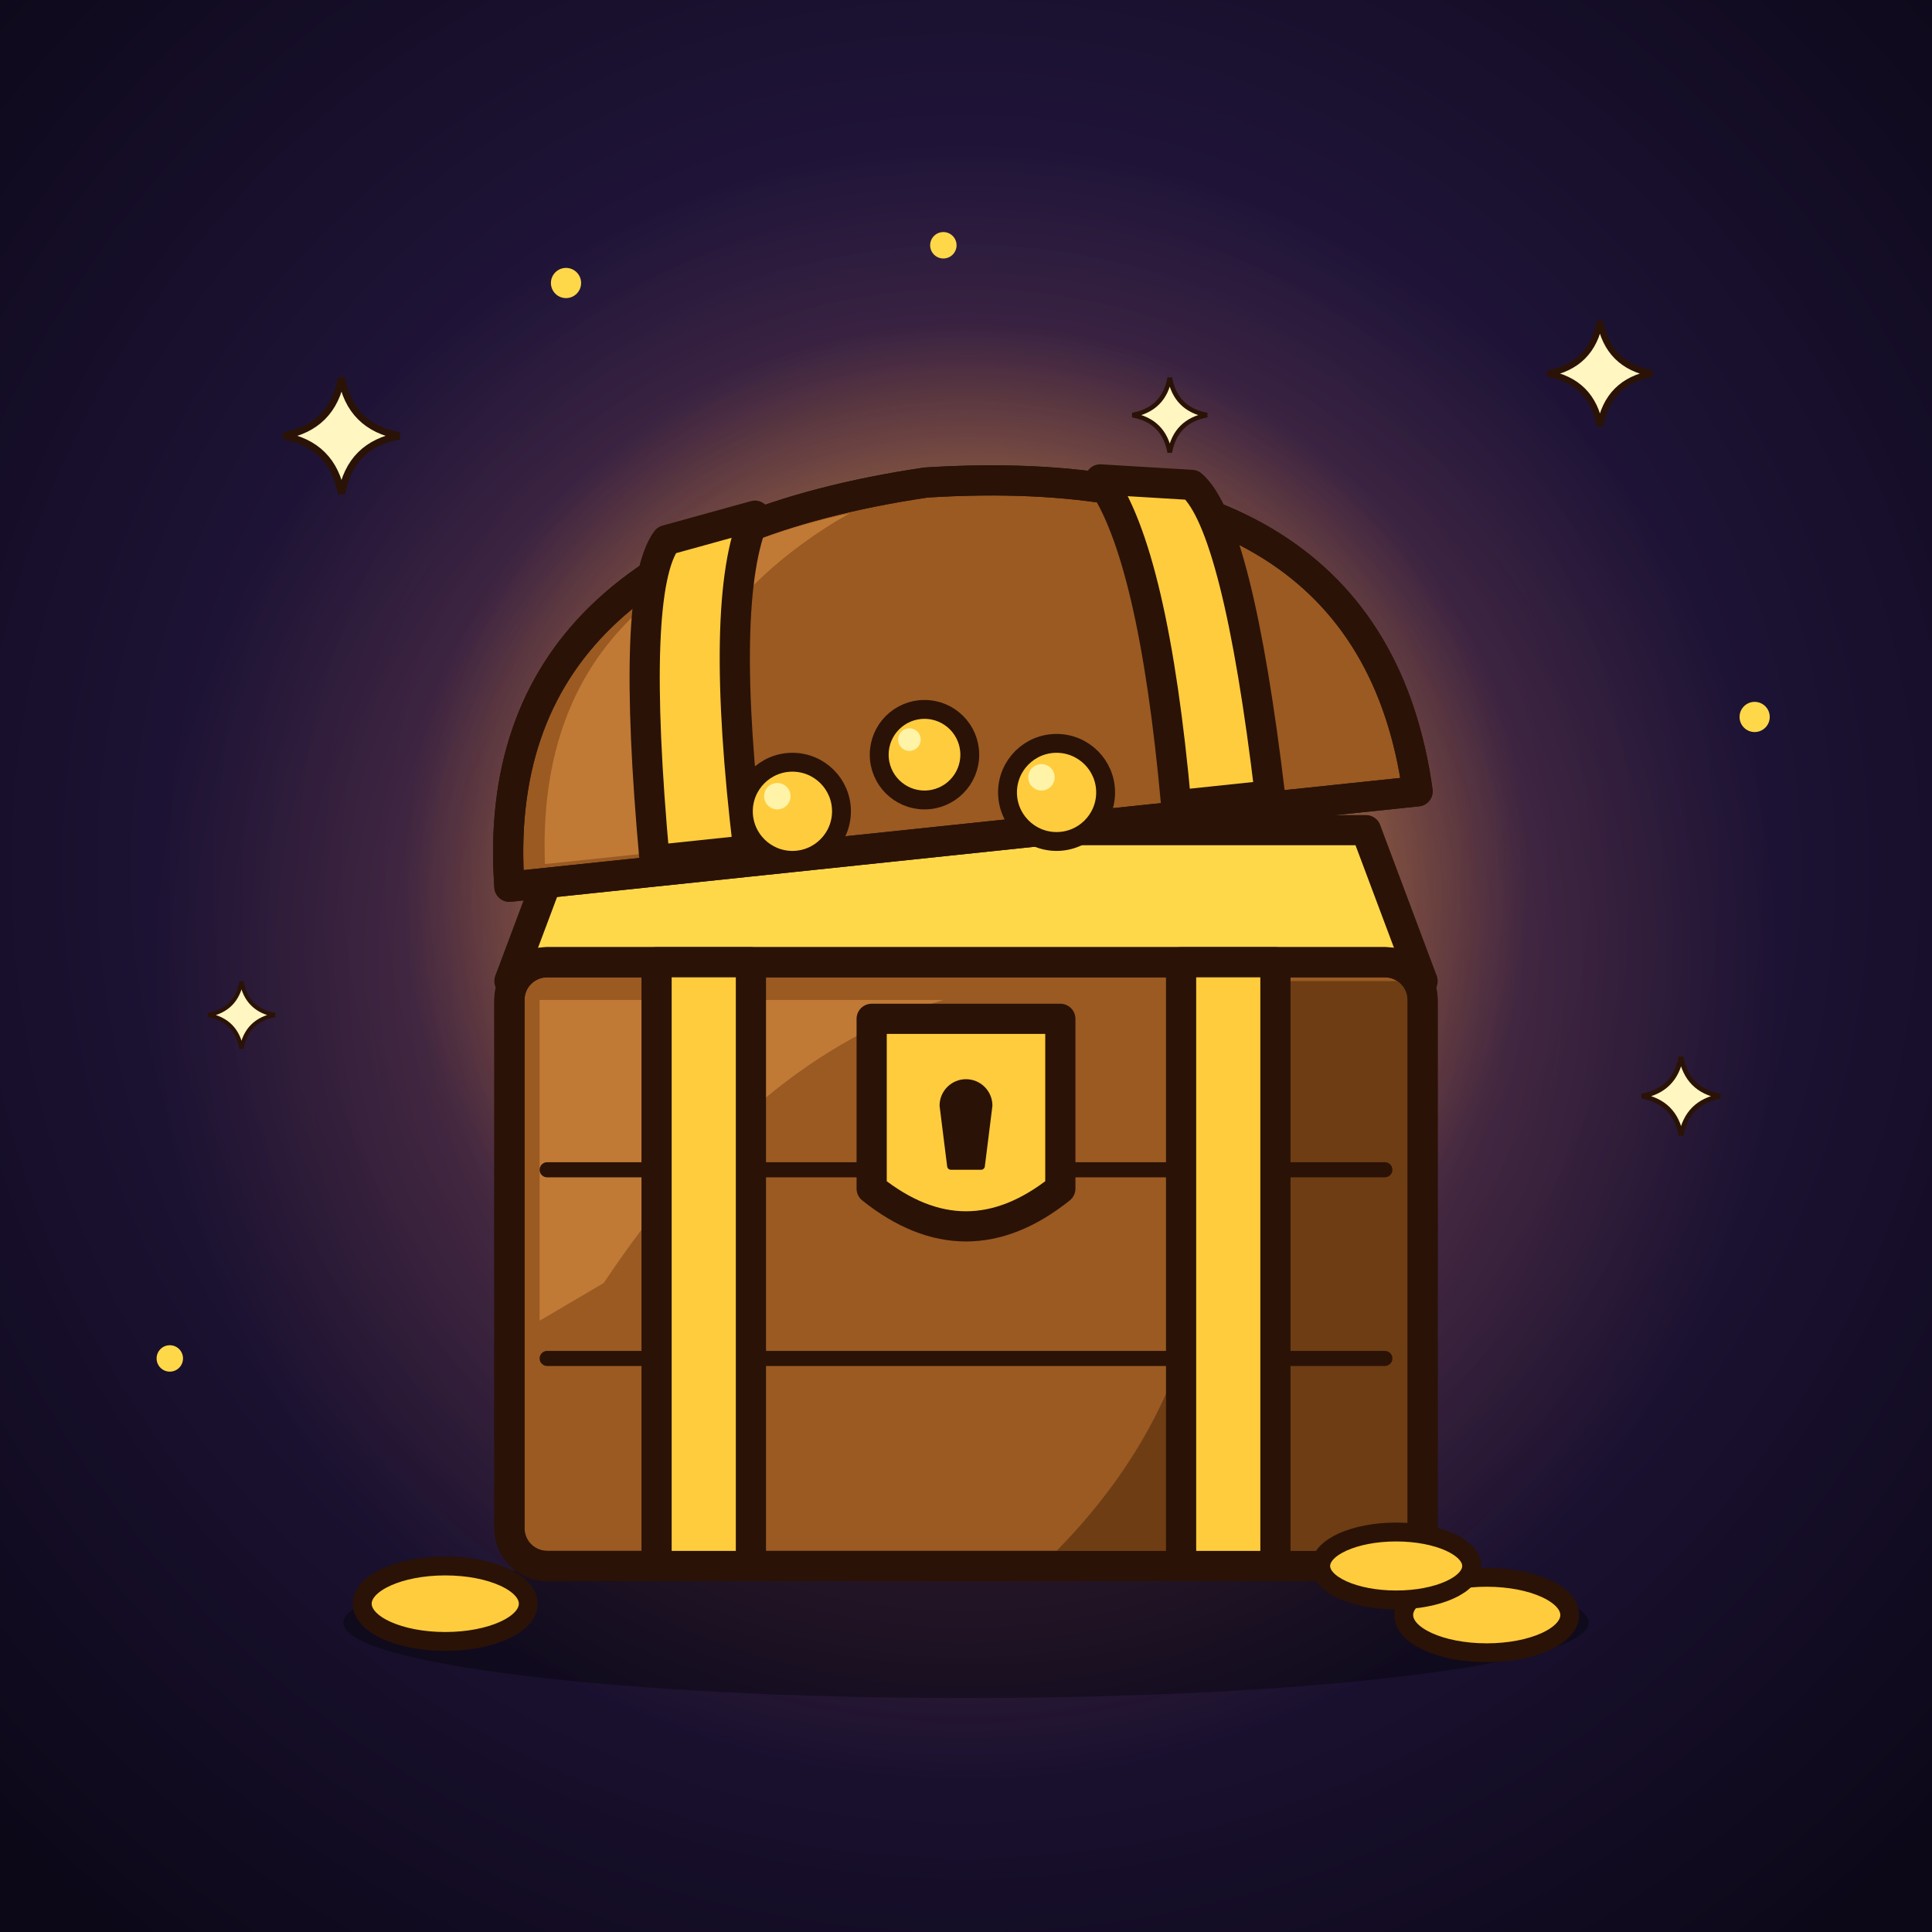
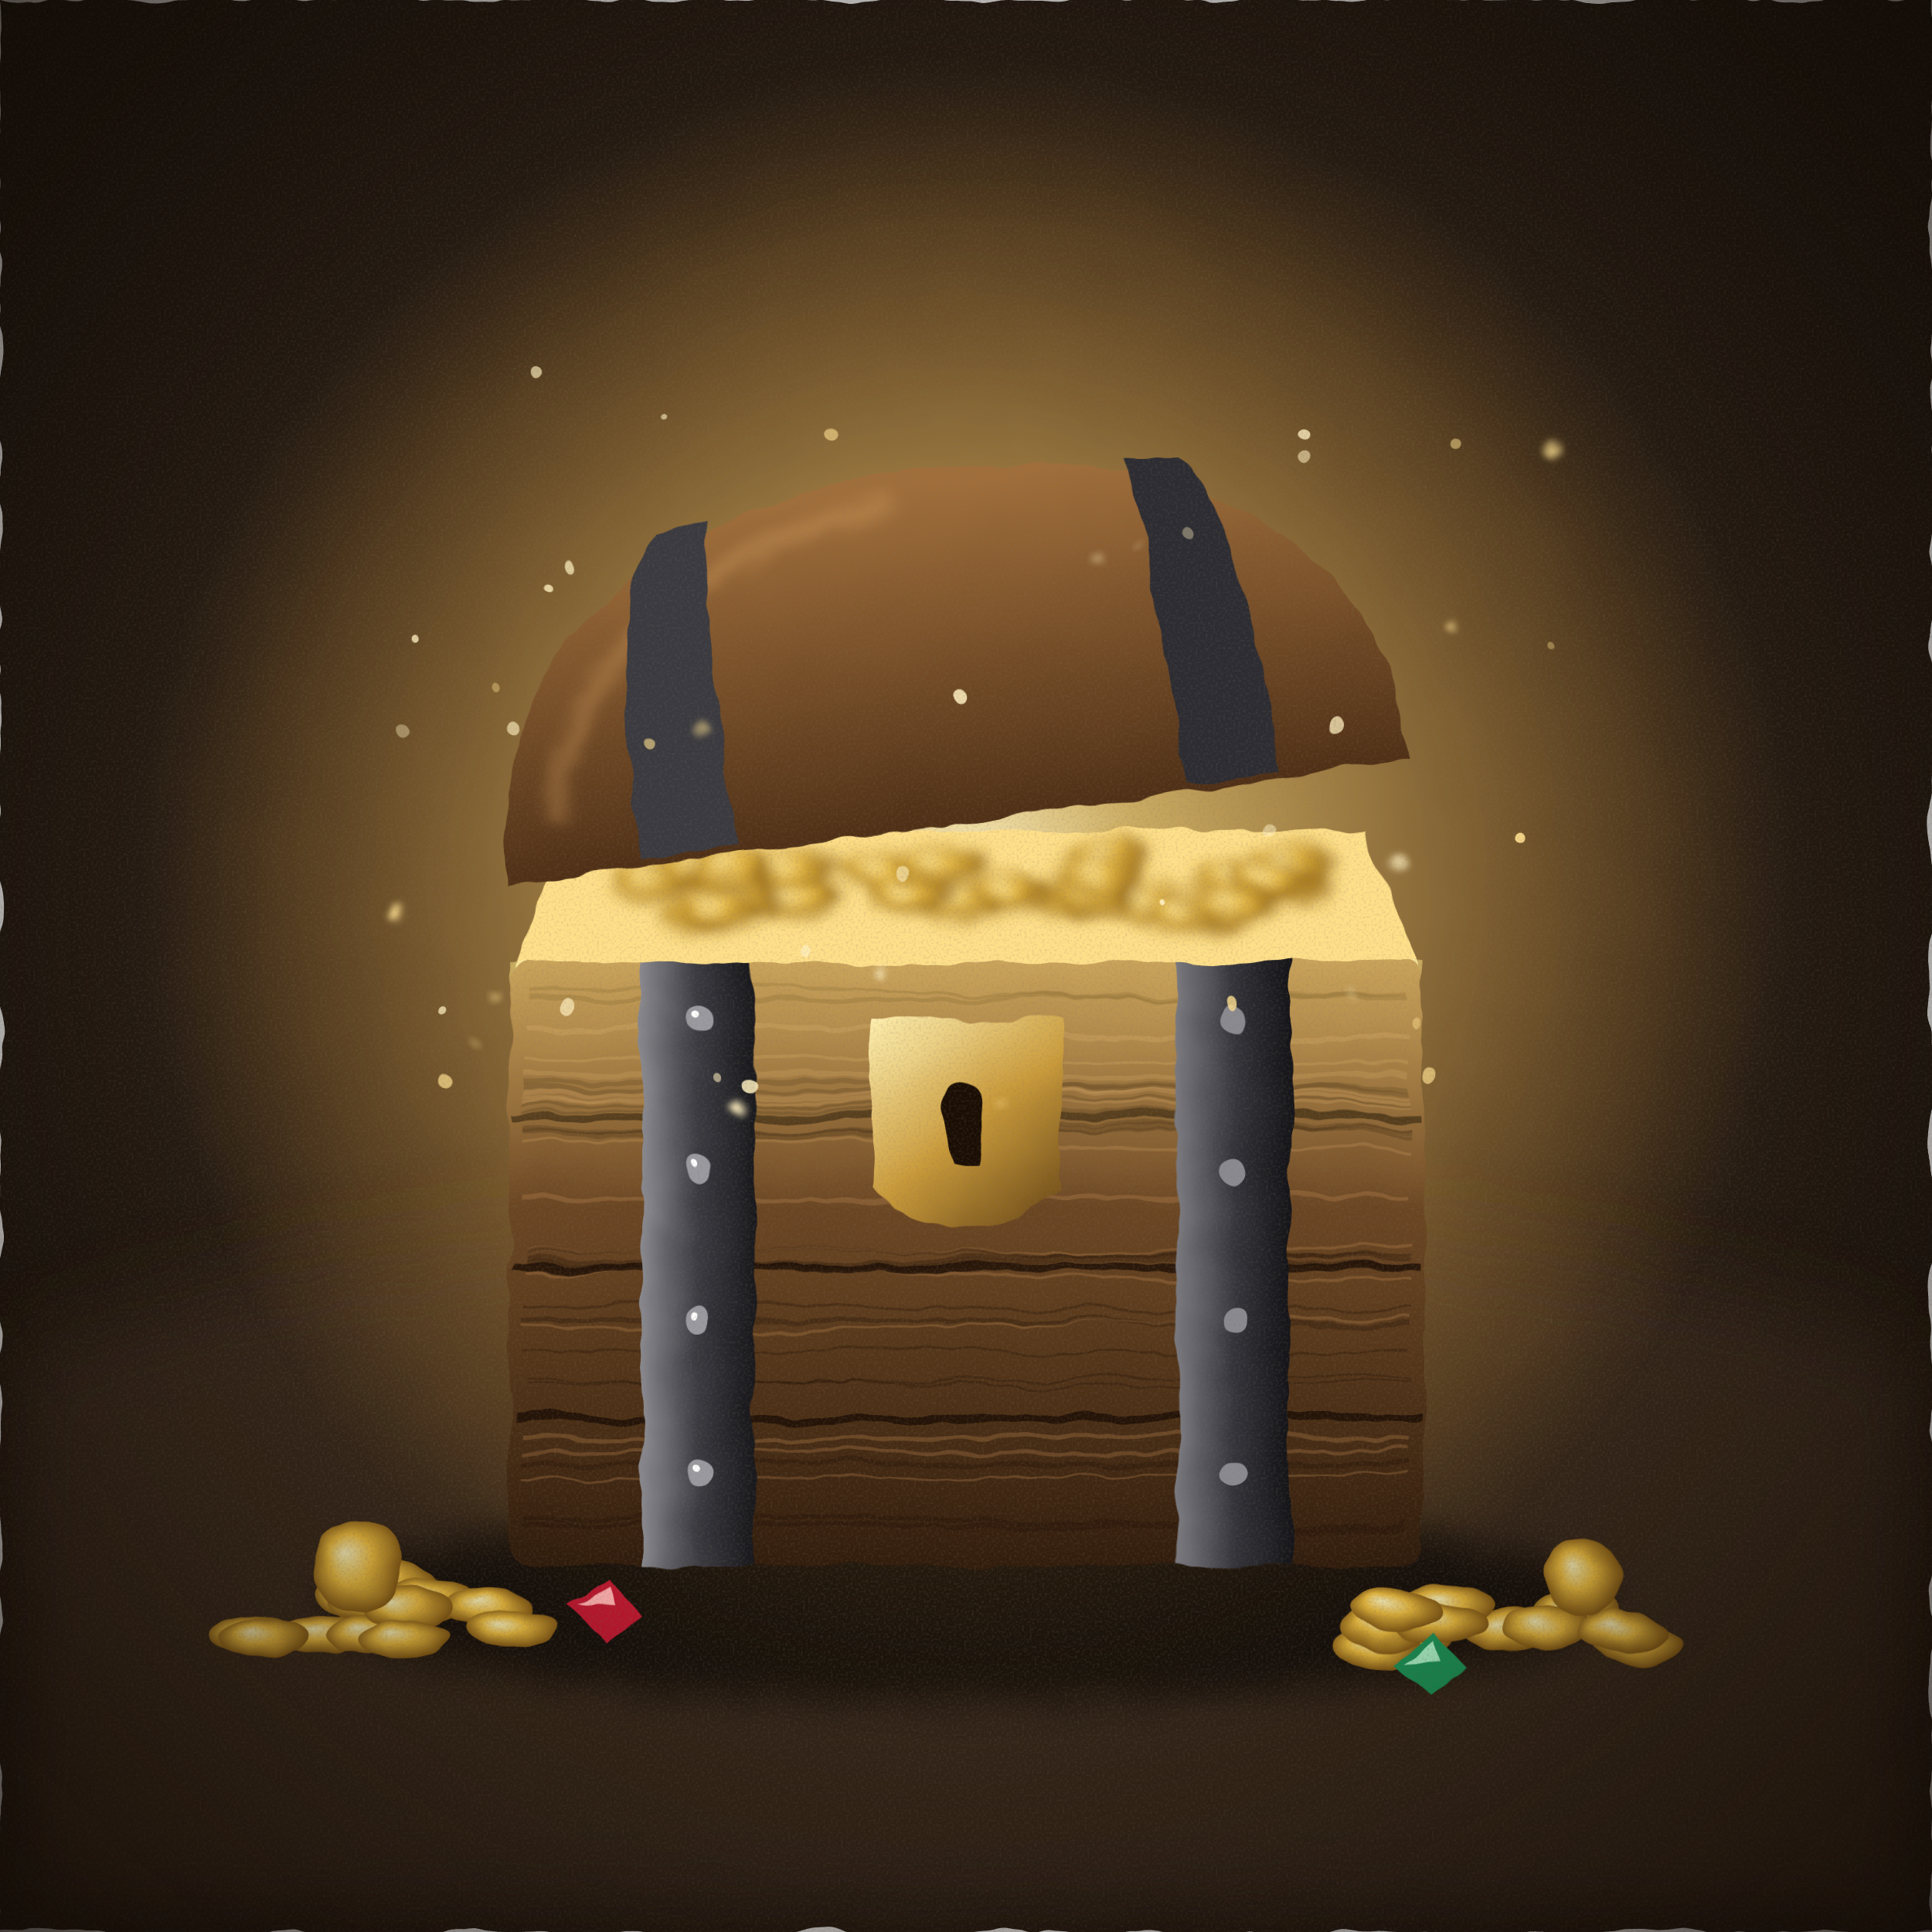
<svg xmlns="http://www.w3.org/2000/svg" viewBox="0 0 1024 1024" width="1024" height="1024">
  <defs>
-     <radialGradient id="bg" cx="50%" cy="45%" r="70%">
-       <stop offset="0" stop-color="#3a2560" />
-       <stop offset="0.6" stop-color="#1c1233" />
-       <stop offset="1" stop-color="#0c0818" />
-     </radialGradient>
-     <radialGradient id="glow" cx="50%" cy="50%" r="50%">
-       <stop offset="0" stop-color="#fff6c2" />
-       <stop offset="0.3" stop-color="#ffd23f" stop-opacity="0.8" />
-       <stop offset="1" stop-color="#ff9a1f" stop-opacity="0" />
-     </radialGradient>
-     <radialGradient id="arcane" cx="50%" cy="50%" r="50%">
-       <stop offset="0" stop-color="#e6f0ff" />
-       <stop offset="0.3" stop-color="#8ab4ff" stop-opacity="0.75" />
-       <stop offset="1" stop-color="#4d8bff" stop-opacity="0" />
-     </radialGradient>
-     <radialGradient id="aura" cx="50%" cy="50%" r="50%">
-       <stop offset="0" stop-color="#ff8a3d" stop-opacity="0.4" />
-       <stop offset="1" stop-color="#ff8a3d" stop-opacity="0" />
-     </radialGradient>
-     <symbol id="sparkle" viewBox="-10 -10 20 20">
-       <path d="M0-10 Q1.5-1.5 10 0 Q1.5 1.5 0 10 Q-1.5 1.5 -10 0 Q-1.5-1.5 0-10Z" />
-     </symbol>
+     <filter id="paint" x="-5%" y="-5%" width="110%" height="110%">
+       <feTurbulence type="fractalNoise" baseFrequency="0.03" numOctaves="3" seed="3" />
+       <feDisplacementMap in="SourceGraphic" scale="9" xChannelSelector="R" yChannelSelector="G" />
+     </filter>
+     <filter id="brush" x="-20%" y="-20%" width="140%" height="140%">
+       <feTurbulence type="fractalNoise" baseFrequency="0.015 0.09" numOctaves="2" seed="5" />
+       <feDisplacementMap in="SourceGraphic" scale="16" xChannelSelector="R" yChannelSelector="G" />
+     </filter>
+     <filter id="b2" x="-50%" y="-50%" width="200%" height="200%">
+       <feGaussianBlur stdDeviation="2" />
+     </filter>
+     <filter id="b4" x="-50%" y="-50%" width="200%" height="200%">
+       <feGaussianBlur stdDeviation="4" />
+     </filter>
+     <filter id="b10" x="-50%" y="-50%" width="200%" height="200%">
+       <feGaussianBlur stdDeviation="10" />
+     </filter>
+     <filter id="b25" x="-50%" y="-50%" width="200%" height="200%">
+       <feGaussianBlur stdDeviation="25" />
+     </filter>
+     <filter id="grain" x="0" y="0" width="100%" height="100%">
+       <feTurbulence type="fractalNoise" baseFrequency="0.75" numOctaves="2" seed="9" stitchTiles="stitch" />
+       <feColorMatrix values="0 0 0 0 0.22  0 0 0 0 0.17  0 0 0 0 0.12  1.6 0 0 0 -0.72" />
+     </filter>
+     <radialGradient id="vig" cx="50%" cy="48%" r="72%">
+       <stop offset="0.5" stop-color="#140c06" stop-opacity="0" />
+       <stop offset="1" stop-color="#140c06" stop-opacity="0.8" />
+     </radialGradient>
+     <radialGradient id="room" gradientUnits="userSpaceOnUse" cx="512" cy="470" r="780" fx="512" fy="470">
+       <stop offset="0" stop-color="#5c4630" stop-opacity="1" />
+       <stop offset="0.5" stop-color="#2a1f15" stop-opacity="1" />
+       <stop offset="1" stop-color="#0b0805" stop-opacity="1" />
+     </radialGradient>
+     <radialGradient id="glow" gradientUnits="userSpaceOnUse" cx="512" cy="470" r="440" fx="512" fy="470">
+       <stop offset="0" stop-color="#fff2c0" stop-opacity="1" />
+       <stop offset="0.22" stop-color="#ffd060" stop-opacity="0.7" />
+       <stop offset="1" stop-color="#ff9a20" stop-opacity="0" />
+     </radialGradient>
+     <linearGradient id="wood" gradientUnits="userSpaceOnUse" x1="0" y1="510" x2="0" y2="840">
+       <stop offset="0" stop-color="#8a5a30" stop-opacity="1" />
+       <stop offset="0.5" stop-color="#62401f" stop-opacity="1" />
+       <stop offset="1" stop-color="#2e1a0b" stop-opacity="1" />
+     </linearGradient>
+     <linearGradient id="lidW" gradientUnits="userSpaceOnUse" x1="0" y1="290" x2="0" y2="480">
+       <stop offset="0" stop-color="#a06e3a" stop-opacity="1" />
+       <stop offset="1" stop-color="#4a2c14" stop-opacity="1" />
+     </linearGradient>
+     <linearGradient id="ironL" gradientUnits="userSpaceOnUse" x1="340" y1="0" x2="400" y2="0">
+       <stop offset="0" stop-color="#8a8a90" stop-opacity="1" />
+       <stop offset="0.5" stop-color="#3a3a40" stop-opacity="1" />
+       <stop offset="1" stop-color="#18181c" stop-opacity="1" />
+     </linearGradient>
+     <linearGradient id="ironR" gradientUnits="userSpaceOnUse" x1="624" y1="0" x2="684" y2="0">
+       <stop offset="0" stop-color="#7a7a80" stop-opacity="1" />
+       <stop offset="0.5" stop-color="#34343a" stop-opacity="1" />
+       <stop offset="1" stop-color="#141418" stop-opacity="1" />
+     </linearGradient>
+     <linearGradient id="front" gradientUnits="userSpaceOnUse" x1="0" y1="510" x2="0" y2="640">
+       <stop offset="0" stop-color="#ffd060" stop-opacity="0.55" />
+       <stop offset="1" stop-color="#ffd060" stop-opacity="0" />
+     </linearGradient>
+     <linearGradient id="plate" gradientUnits="userSpaceOnUse" x1="462" y1="540" x2="562" y2="660">
+       <stop offset="0" stop-color="#fff0b0" stop-opacity="1" />
+       <stop offset="0.5" stop-color="#c99a3a" stop-opacity="1" />
+       <stop offset="1" stop-color="#5a3a10" stop-opacity="1" />
+     </linearGradient>
+     <radialGradient id="coin" cx="0.5" cy="0.5" r="0.6" fx="0.35" fy="0.35">
+       <stop offset="0" stop-color="#fff6c0" stop-opacity="1" />
+       <stop offset="0.4" stop-color="#f0c040" stop-opacity="1" />
+       <stop offset="1" stop-color="#6a4008" stop-opacity="1" />
+     </radialGradient>
  </defs>
-   <rect width="1024" height="1024" fill="url(#bg)" />
-   <circle cx="512" cy="512" r="440" fill="url(#aura)" />
-   <ellipse cx="512" cy="860" rx="330" ry="40" fill="#000" opacity="0.35" />
-   <circle cx="512" cy="470" r="300" fill="url(#glow)" opacity="0.85" />
-   <g stroke="#2a1206" stroke-width="16" stroke-linejoin="round" stroke-linecap="round">
-     <path d="M270 520 L300 440 H724 L754 520 Z" fill="#ffd84a" />
-     <g transform="rotate(-6 270 470)">
-       <path d="M270 470 Q276 290 512 280 Q748 290 754 470 Z" fill="#9a5a22" />
-       <path d="M290 460 Q300 310 470 292 Q360 340 340 460 Z" fill="#c07a36" stroke="none" />
-       <path d="M270 470 Q276 290 512 280 Q748 290 754 470 Z" fill="none" />
-       <path d="M330 470 Q340 300 380 290" fill="none" stroke-width="0" />
-       <path d="M348 464 Q350 320 372 296 L420 288 Q396 330 398 464 Z" fill="#ffcc3d" />
-       <path d="M626 464 Q628 330 604 288 L652 296 Q674 320 676 464 Z" fill="#ffcc3d" />
+   <g filter="url(#paint)">
+     <rect x="-40" y="-40" width="1104" height="1104" fill="url(#room)" />
+     <ellipse cx="512" cy="900" rx="720" ry="260" fill="#3a2c1e" opacity="0.8" filter="url(#b25)" />
+     <circle cx="512" cy="470" r="440" fill="url(#glow)" style="mix-blend-mode:screen" />
+     <ellipse cx="512" cy="850" rx="340" ry="52" fill="#000" opacity="0.6" filter="url(#b10)" />
+     <path d="M270 520 L300 440 H724 L754 520 Z" fill="#ffe08a" />
+     <g filter="url(#b4)">
+       <ellipse cx="388.4" cy="470.4" rx="22" ry="9.9" fill="url(#coin)" />
+       <ellipse cx="421.2" cy="460.0" rx="22" ry="9.9" fill="url(#coin)" />
+       <ellipse cx="641.7" cy="484.1" rx="22" ry="9.9" fill="url(#coin)" />
+       <ellipse cx="422.7" cy="476.4" rx="22" ry="9.9" fill="url(#coin)" />
+       <ellipse cx="345.9" cy="466.5" rx="22" ry="9.9" fill="url(#coin)" />
+       <ellipse cx="610.2" cy="478.4" rx="22" ry="9.9" fill="url(#coin)" />
+       <ellipse cx="371.6" cy="484.8" rx="22" ry="9.9" fill="url(#coin)" />
+       <ellipse cx="509.4" cy="479.6" rx="22" ry="9.9" fill="url(#coin)" />
+       <ellipse cx="587.8" cy="453.9" rx="22" ry="9.9" fill="url(#coin)" />
+       <ellipse cx="567.2" cy="476.7" rx="22" ry="9.9" fill="url(#coin)" />
+       <ellipse cx="578.6" cy="473.2" rx="22" ry="9.9" fill="url(#coin)" />
+       <ellipse cx="467.6" cy="461.5" rx="22" ry="9.9" fill="url(#coin)" />
+       <ellipse cx="482.3" cy="473.9" rx="22" ry="9.9" fill="url(#coin)" />
+       <ellipse cx="583.0" cy="463.8" rx="22" ry="9.9" fill="url(#coin)" />
+       <ellipse cx="654.8" cy="465.8" rx="22" ry="9.9" fill="url(#coin)" />
+       <ellipse cx="683.2" cy="469.2" rx="22" ry="9.9" fill="url(#coin)" />
+       <ellipse cx="629.6" cy="483.5" rx="22" ry="9.9" fill="url(#coin)" />
+       <ellipse cx="499.7" cy="457.8" rx="22" ry="9.9" fill="url(#coin)" />
+       <ellipse cx="652.9" cy="480.4" rx="22" ry="9.9" fill="url(#coin)" />
+       <ellipse cx="391.0" cy="475.8" rx="22" ry="9.9" fill="url(#coin)" />
+       <ellipse cx="685.4" cy="456.7" rx="22" ry="9.9" fill="url(#coin)" />
+       <ellipse cx="368.1" cy="458.8" rx="22" ry="9.9" fill="url(#coin)" />
+       <ellipse cx="387.4" cy="461.0" rx="22" ry="9.9" fill="url(#coin)" />
+       <ellipse cx="673.3" cy="465.3" rx="22" ry="9.9" fill="url(#coin)" />
+       <ellipse cx="380.6" cy="481.6" rx="22" ry="9.9" fill="url(#coin)" />
+       <ellipse cx="534.9" cy="473.0" rx="22" ry="9.9" fill="url(#coin)" />
    </g>
-     <rect x="270" y="510" width="484" height="320" rx="20" fill="#9a5a22" />
-     <path d="M620 520 H740 Q746 520 746 530 V812 Q746 822 736 822 H560 Q680 700 620 520 Z" fill="#6e3d14" stroke="none" />
-     <path d="M286 530 H500 Q400 560 320 680 L286 700 Z" fill="#c07a36" stroke="none" />
-     <rect x="270" y="510" width="484" height="320" rx="20" fill="none" />
-     <g fill="none" stroke-width="8">
-       <path d="M290 620 H734" />
-       <path d="M290 720 H734" />
+     <g transform="rotate(-8 270 470)">
+       <path d="M270 470 Q276 290 512 280 Q748 290 754 470 Z" fill="url(#lidW)" />
+       <path d="M300 440 Q320 320 500 296" stroke="#d09a5a" stroke-width="10" opacity="0.4" fill="none" filter="url(#b4)" />
+       <path d="M340 466 Q344 316 372 296 L400 292 Q392 330 392 466 Z" fill="#3a3a40" />
+       <path d="M632 466 Q632 330 624 292 L652 296 Q680 316 684 466 Z" fill="#2c2c32" />
    </g>
-     <rect x="348" y="510" width="50" height="320" fill="#ffcc3d" />
-     <rect x="626" y="510" width="50" height="320" fill="#ffcc3d" />
-     <path d="M462 540 H562 V630 Q512 670 462 630 Z" fill="#ffcc3d" />
-     <path d="M500 586 A12 12 0 1 1 524 586 L520 618 H504 Z" fill="#2a1206" stroke-width="4" />
-     <g fill="#ffcc3d" stroke-width="10">
-       <ellipse cx="236" cy="850" rx="44" ry="20" />
-       <ellipse cx="788" cy="856" rx="44" ry="20" />
-       <ellipse cx="740" cy="830" rx="40" ry="18" />
-       <circle cx="420" cy="430" r="26" />
-       <circle cx="560" cy="420" r="26" />
-       <circle cx="490" cy="400" r="24" />
+     <rect x="270" y="510" width="484" height="320" rx="10" fill="url(#wood)" />
+     <path d="M278 775.3 Q400 775.4 512 775.3 T746 776.4" stroke="#1e0f05" stroke-width="2.7" opacity="0.3" fill="none" />
+     <path d="M278 667.6 Q400 672.5 512 667.6 T746 667.1" stroke="#1e0f05" stroke-width="2.4" opacity="0.3" fill="none" />
+     <path d="M278 769.5 Q400 767.5 512 769.5 T746 768.2" stroke="#c08a52" stroke-width="1.8" opacity="0.3" fill="none" />
+     <path d="M278 583.8 Q400 581.0 512 583.8 T746 585.5" stroke="#c08a52" stroke-width="1.6" opacity="0.3" fill="none" />
+     <path d="M278 599.8 Q400 600.3 512 599.8 T746 597.5" stroke="#1e0f05" stroke-width="1.3" opacity="0.3" fill="none" />
+     <path d="M278 663.5 Q400 661.1 512 663.5 T746 659.8" stroke="#c08a52" stroke-width="1.4" opacity="0.3" fill="none" />
+     <path d="M278 529.3 Q400 531.2 512 529.3 T746 529.1" stroke="#1e0f05" stroke-width="2.5" opacity="0.3" fill="none" />
+     <path d="M278 585.1 Q400 587.8 512 585.1 T746 584.8" stroke="#1e0f05" stroke-width="1.4" opacity="0.3" fill="none" />
+     <path d="M278 577.5 Q400 580.1 512 577.5 T746 577.8" stroke="#1e0f05" stroke-width="2.8" opacity="0.3" fill="none" />
+     <path d="M278 734.0 Q400 730.8 512 734.0 T746 730.3" stroke="#1e0f05" stroke-width="1.0" opacity="0.3" fill="none" />
+     <path d="M278 664.1 Q400 660.3 512 664.1 T746 664.6" stroke="#1e0f05" stroke-width="1.8" opacity="0.3" fill="none" />
+     <path d="M278 782.9 Q400 786.1 512 782.9 T746 782.0" stroke="#c08a52" stroke-width="1.2" opacity="0.3" fill="none" />
+     <path d="M278 580.1 Q400 580.9 512 580.1 T746 583.4" stroke="#c08a52" stroke-width="2.2" opacity="0.3" fill="none" />
+     <path d="M278 809.1 Q400 806.5 512 809.1 T746 809.9" stroke="#1e0f05" stroke-width="2.2" opacity="0.3" fill="none" />
+     <path d="M278 605.7 Q400 602.8 512 605.7 T746 609.1" stroke="#c08a52" stroke-width="1.6" opacity="0.3" fill="none" />
+     <path d="M278 582.0 Q400 587.6 512 582.0 T746 580.9" stroke="#c08a52" stroke-width="1.3" opacity="0.3" fill="none" />
+     <path d="M278 635.5 Q400 636.9 512 635.5 T746 633.8" stroke="#c08a52" stroke-width="2.4" opacity="0.3" fill="none" />
+     <path d="M278 702.9 Q400 707.4 512 702.9 T746 699.2" stroke="#c08a52" stroke-width="1.5" opacity="0.3" fill="none" />
+     <path d="M278 675.2 Q400 669.9 512 675.2 T746 678.5" stroke="#c08a52" stroke-width="1.5" opacity="0.3" fill="none" />
+     <path d="M278 692.8 Q400 690.2 512 692.8 T746 693.8" stroke="#1e0f05" stroke-width="1.4" opacity="0.3" fill="none" />
+     <path d="M278 599.9 Q400 604.2 512 599.9 T746 598.5" stroke="#1e0f05" stroke-width="3.0" opacity="0.3" fill="none" />
+     <path d="M278 669.7 Q400 674.2 512 669.7 T746 672.1" stroke="#1e0f05" stroke-width="2.5" opacity="0.3" fill="none" />
+     <path d="M278 570.4 Q400 567.1 512 570.4 T746 568.6" stroke="#c08a52" stroke-width="3.0" opacity="0.3" fill="none" />
+     <path d="M278 575.1 Q400 570.2 512 575.1 T746 575.4" stroke="#1e0f05" stroke-width="2.7" opacity="0.3" fill="none" />
+     <path d="M278 588.8 Q400 588.5 512 588.8 T746 591.6" stroke="#1e0f05" stroke-width="1.4" opacity="0.3" fill="none" />
+     <path d="M278 561.4 Q400 559.4 512 561.4 T746 563.0" stroke="#c08a52" stroke-width="1.7" opacity="0.3" fill="none" />
+     <path d="M278 762.1 Q400 763.7 512 762.1 T746 763.3" stroke="#c08a52" stroke-width="2.2" opacity="0.3" fill="none" />
+     <path d="M278 545.9 Q400 541.2 512 545.9 T746 548.7" stroke="#c08a52" stroke-width="2.8" opacity="0.3" fill="none" />
+     <path d="M278 806.0 Q400 801.8 512 806.0 T746 807.6" stroke="#1e0f05" stroke-width="2.3" opacity="0.3" fill="none" />
+     <path d="M278 597.8 Q400 602.9 512 597.8 T746 601.4" stroke="#1e0f05" stroke-width="1.9" opacity="0.3" fill="none" />
+     <path d="M278 526.2 Q400 520.3 512 526.2 T746 527.2" stroke="#1e0f05" stroke-width="1.7" opacity="0.3" fill="none" />
+     <path d="M278 699.9 Q400 699.9 512 699.9 T746 702.7" stroke="#1e0f05" stroke-width="2.5" opacity="0.3" fill="none" />
+     <path d="M278 731.8 Q400 733.4 512 731.8 T746 728.4" stroke="#1e0f05" stroke-width="1.0" opacity="0.3" fill="none" />
+     <path d="M278 716.9 Q400 714.1 512 716.9 T746 714.4" stroke="#1e0f05" stroke-width="1.2" opacity="0.3" fill="none" />
+     <g stroke="#1a0c04" stroke-width="4" opacity="0.8">
+       <path d="M272 592 H752" />
+       <path d="M272 672 H752" />
+       <path d="M272 752 H752" />
    </g>
-     <g fill="#fff3a8" stroke="none">
-       <circle cx="412" cy="422" r="7" />
-       <circle cx="552" cy="412" r="7" />
-       <circle cx="482" cy="392" r="6" />
-     </g>
+     <rect x="270" y="510" width="484" height="130" fill="url(#front)" style="mix-blend-mode:screen" />
+     <rect x="340" y="510" width="60" height="320" fill="url(#ironL)" />
+     <rect x="624" y="510" width="60" height="320" fill="url(#ironR)" />
+     <circle cx="370" cy="540" r="7" fill="#9a9aa0" />
+     <circle cx="654" cy="540" r="7" fill="#8a8a90" />
+     <circle cx="368" cy="538" r="2" fill="#fff" />
+     <circle cx="370" cy="620" r="7" fill="#9a9aa0" />
+     <circle cx="654" cy="620" r="7" fill="#8a8a90" />
+     <circle cx="368" cy="618" r="2" fill="#fff" />
+     <circle cx="370" cy="700" r="7" fill="#9a9aa0" />
+     <circle cx="654" cy="700" r="7" fill="#8a8a90" />
+     <circle cx="368" cy="698" r="2" fill="#fff" />
+     <circle cx="370" cy="780" r="7" fill="#9a9aa0" />
+     <circle cx="654" cy="780" r="7" fill="#8a8a90" />
+     <circle cx="368" cy="778" r="2" fill="#fff" />
+     <path d="M462 540 H562 V630 Q512 670 462 630 Z" fill="url(#plate)" />
+     <path d="M500 586 A12 12 0 1 1 524 586 L520 618 H504 Z" fill="#1a0e04" />
+     <path d="M272 512 H752" stroke="#ffd98a" stroke-width="7" opacity="0.8" filter="url(#b4)" />
+     <ellipse cx="197.8" cy="862.4" rx="24" ry="10.8" fill="url(#coin)" />
+     <ellipse cx="172.1" cy="866.0" rx="24" ry="10.8" fill="url(#coin)" />
+     <ellipse cx="210.9" cy="849.8" rx="24" ry="10.8" fill="url(#coin)" />
+     <ellipse cx="135.1" cy="866.3" rx="24" ry="10.8" fill="url(#coin)" />
+     <ellipse cx="190.2" cy="845.3" rx="24" ry="10.8" fill="url(#coin)" />
+     <ellipse cx="207.5" cy="839.9" rx="24" ry="10.8" fill="url(#coin)" />
+     <ellipse cx="197.2" cy="848.1" rx="24" ry="10.8" fill="url(#coin)" />
+     <ellipse cx="195.8" cy="865.9" rx="24" ry="10.8" fill="url(#coin)" />
+     <ellipse cx="227.7" cy="848.1" rx="24" ry="10.8" fill="url(#coin)" />
+     <ellipse cx="257.6" cy="851.6" rx="24" ry="10.8" fill="url(#coin)" />
+     <ellipse cx="140.0" cy="867.9" rx="24" ry="10.8" fill="url(#coin)" />
+     <ellipse cx="214.2" cy="852.1" rx="24" ry="10.8" fill="url(#coin)" />
+     <ellipse cx="214.4" cy="868.7" rx="24" ry="10.8" fill="url(#coin)" />
+     <ellipse cx="270.0" cy="862.8" rx="24" ry="10.8" fill="url(#coin)" />
+     <ellipse cx="745.8" cy="869.5" rx="24" ry="10.8" fill="url(#coin)" />
+     <ellipse cx="729.9" cy="872.8" rx="24" ry="10.8" fill="url(#coin)" />
+     <ellipse cx="734.1" cy="863.2" rx="24" ry="10.8" fill="url(#coin)" />
+     <ellipse cx="799.0" cy="863.9" rx="24" ry="10.8" fill="url(#coin)" />
+     <ellipse cx="759.1" cy="855.9" rx="24" ry="10.8" fill="url(#coin)" />
+     <ellipse cx="835.8" cy="853.9" rx="24" ry="10.8" fill="url(#coin)" />
+     <ellipse cx="868.1" cy="871.4" rx="24" ry="10.8" fill="url(#coin)" />
+     <ellipse cx="820.3" cy="862.9" rx="24" ry="10.8" fill="url(#coin)" />
+     <ellipse cx="767.8" cy="849.8" rx="24" ry="10.8" fill="url(#coin)" />
+     <ellipse cx="763.2" cy="860.0" rx="24" ry="10.8" fill="url(#coin)" />
+     <ellipse cx="739.8" cy="854.2" rx="24" ry="10.8" fill="url(#coin)" />
+     <ellipse cx="860.4" cy="865.5" rx="24" ry="10.8" fill="url(#coin)" />
+     <circle cx="190" cy="830" r="24" fill="url(#coin)" />
+     <circle cx="840" cy="836" r="22" fill="url(#coin)" />
+     <polygon points="300,850 322,838 340,856 322,872" fill="#c01830" />
+     <polygon points="306,850 322,842 326,852" fill="#ffb0b0" />
+     <polygon points="740,880 760,866 778,884 758,898" fill="#1a9a5a" />
+     <polygon points="746,880 760,870 764,880" fill="#b0ffd0" />
+     <circle cx="601.7" cy="287.4" r="1.6" fill="#fff0c0" opacity="0.39" filter="url(#b2)" />
+     <circle cx="466.5" cy="514.2" r="3.9" fill="#fff0c0" opacity="0.61" filter="url(#b2)" />
+     <circle cx="284.4" cy="199.2" r="3.2" fill="#fff0c0" opacity="0.67" />
+     <circle cx="822.5" cy="236.5" r="3.8" fill="#ffe090" opacity="0.86" filter="url(#b2)" />
+     <circle cx="235.3" cy="571.7" r="3.4" fill="#ffe090" opacity="0.72" />
+     <circle cx="771.9" cy="235.5" r="2.8" fill="#ffe090" opacity="0.52" />
+     <circle cx="672.5" cy="439.1" r="3.2" fill="#fff0c0" opacity="0.54" />
+     <circle cx="345.2" cy="394.0" r="2.7" fill="#ffe090" opacity="0.62" />
+     <circle cx="691.5" cy="243.1" r="3.2" fill="#fff0c0" opacity="0.57" />
+     <circle cx="262.1" cy="365.3" r="2.4" fill="#ffe090" opacity="0.41" />
+     <circle cx="301.7" cy="300.8" r="2.5" fill="#fff0c0" opacity="0.74" />
+     <circle cx="211.1" cy="484.5" r="3.6" fill="#ffe090" opacity="0.88" filter="url(#b2)" />
+     <circle cx="397.4" cy="575.7" r="3.8" fill="#fff0c0" opacity="0.86" />
+     <circle cx="805.6" cy="444.8" r="2.9" fill="#ffe090" opacity="0.91" />
+     <circle cx="690.7" cy="231.0" r="3.2" fill="#fff0c0" opacity="0.79" />
+     <circle cx="290.7" cy="309.6" r="2.1" fill="#fff0c0" opacity="0.80" />
+     <circle cx="441.5" cy="230.9" r="3.5" fill="#ffe090" opacity="0.62" />
+     <circle cx="741.5" cy="457.6" r="4.5" fill="#fff0c0" opacity="0.70" filter="url(#b2)" />
+     <circle cx="758.4" cy="569.0" r="3.5" fill="#ffe090" opacity="0.69" />
+     <circle cx="214.4" cy="388.1" r="3.9" fill="#fff0c0" opacity="0.40" />
+     <circle cx="821.7" cy="344.2" r="1.9" fill="#ffe090" opacity="0.39" />
+     <circle cx="234.9" cy="535.9" r="2.5" fill="#fff0c0" opacity="0.74" />
+     <circle cx="750.5" cy="541.3" r="2.6" fill="#ffe090" opacity="0.44" />
+     <circle cx="629.0" cy="283.0" r="3.0" fill="#fff0c0" opacity="0.39" />
+     <circle cx="546.7" cy="459.4" r="2.1" fill="#ffe090" opacity="0.59" />
+     <circle cx="509.1" cy="368.7" r="3.4" fill="#fff0c0" opacity="0.87" />
+     <circle cx="706.7" cy="384.1" r="4.0" fill="#fff0c0" opacity="0.76" />
+     <circle cx="426.3" cy="504.3" r="2.9" fill="#fff0c0" opacity="0.73" />
+     <circle cx="717.5" cy="528.2" r="2.1" fill="#fff0c0" opacity="0.45" filter="url(#b2)" />
+     <circle cx="479.6" cy="461.1" r="3.8" fill="#fff0c0" opacity="0.61" />
+     <circle cx="617.3" cy="477.3" r="1.7" fill="#fff0c0" opacity="0.93" />
+     <circle cx="300.8" cy="534.1" r="4.0" fill="#fff0c0" opacity="0.71" />
+     <circle cx="370.7" cy="385.5" r="4.3" fill="#ffe090" opacity="0.52" filter="url(#b2)" />
+     <circle cx="220.2" cy="338.8" r="2.3" fill="#fff0c0" opacity="0.79" />
+     <circle cx="729.0" cy="495.9" r="3.4" fill="#ffe090" opacity="0.51" filter="url(#b2)" />
+     <circle cx="580.4" cy="295.7" r="2.6" fill="#fff0c0" opacity="0.45" filter="url(#b2)" />
+     <circle cx="263.1" cy="527.8" r="2.1" fill="#ffe090" opacity="0.73" filter="url(#b2)" />
+     <circle cx="390.0" cy="587.8" r="4.2" fill="#fff0c0" opacity="0.89" filter="url(#b2)" />
+     <circle cx="769.3" cy="331.4" r="3.7" fill="#ffe090" opacity="0.52" filter="url(#b2)" />
+     <circle cx="379.5" cy="573.2" r="2.3" fill="#fff0c0" opacity="0.58" />
+     <circle cx="653.6" cy="532.4" r="3.1" fill="#ffe090" opacity="0.81" />
+     <circle cx="353.6" cy="220.1" r="1.5" fill="#fff0c0" opacity="0.62" />
+     <circle cx="532.5" cy="586.3" r="1.7" fill="#ffe090" opacity="0.68" filter="url(#b2)" />
+     <circle cx="271.6" cy="387.4" r="3.1" fill="#fff0c0" opacity="0.65" />
+     <circle cx="251.5" cy="552.9" r="1.8" fill="#ffe090" opacity="0.56" filter="url(#b2)" />
  </g>
-   <g fill="#fff6c2" stroke="#2a1206" stroke-width="1.2">
-     <use href="#sparkle" x="150" y="200" width="62" height="62" />
-     <use href="#sparkle" x="820" y="170" width="56" height="56" />
-     <use href="#sparkle" x="870" y="560" width="42" height="42" />
-     <use href="#sparkle" x="110" y="520" width="36" height="36" />
-     <use href="#sparkle" x="600" y="200" width="40" height="40" />
-   </g>
-   <g fill="#ffd84a">
-     <circle cx="300" cy="150" r="8" />
-     <circle cx="930" cy="380" r="8" />
-     <circle cx="90" cy="720" r="7" />
-     <circle cx="500" cy="130" r="7" />
-   </g>
+   <rect width="1024" height="1024" filter="url(#grain)" opacity="0.3" />
+   <rect width="1024" height="1024" fill="url(#vig)" />
</svg>
